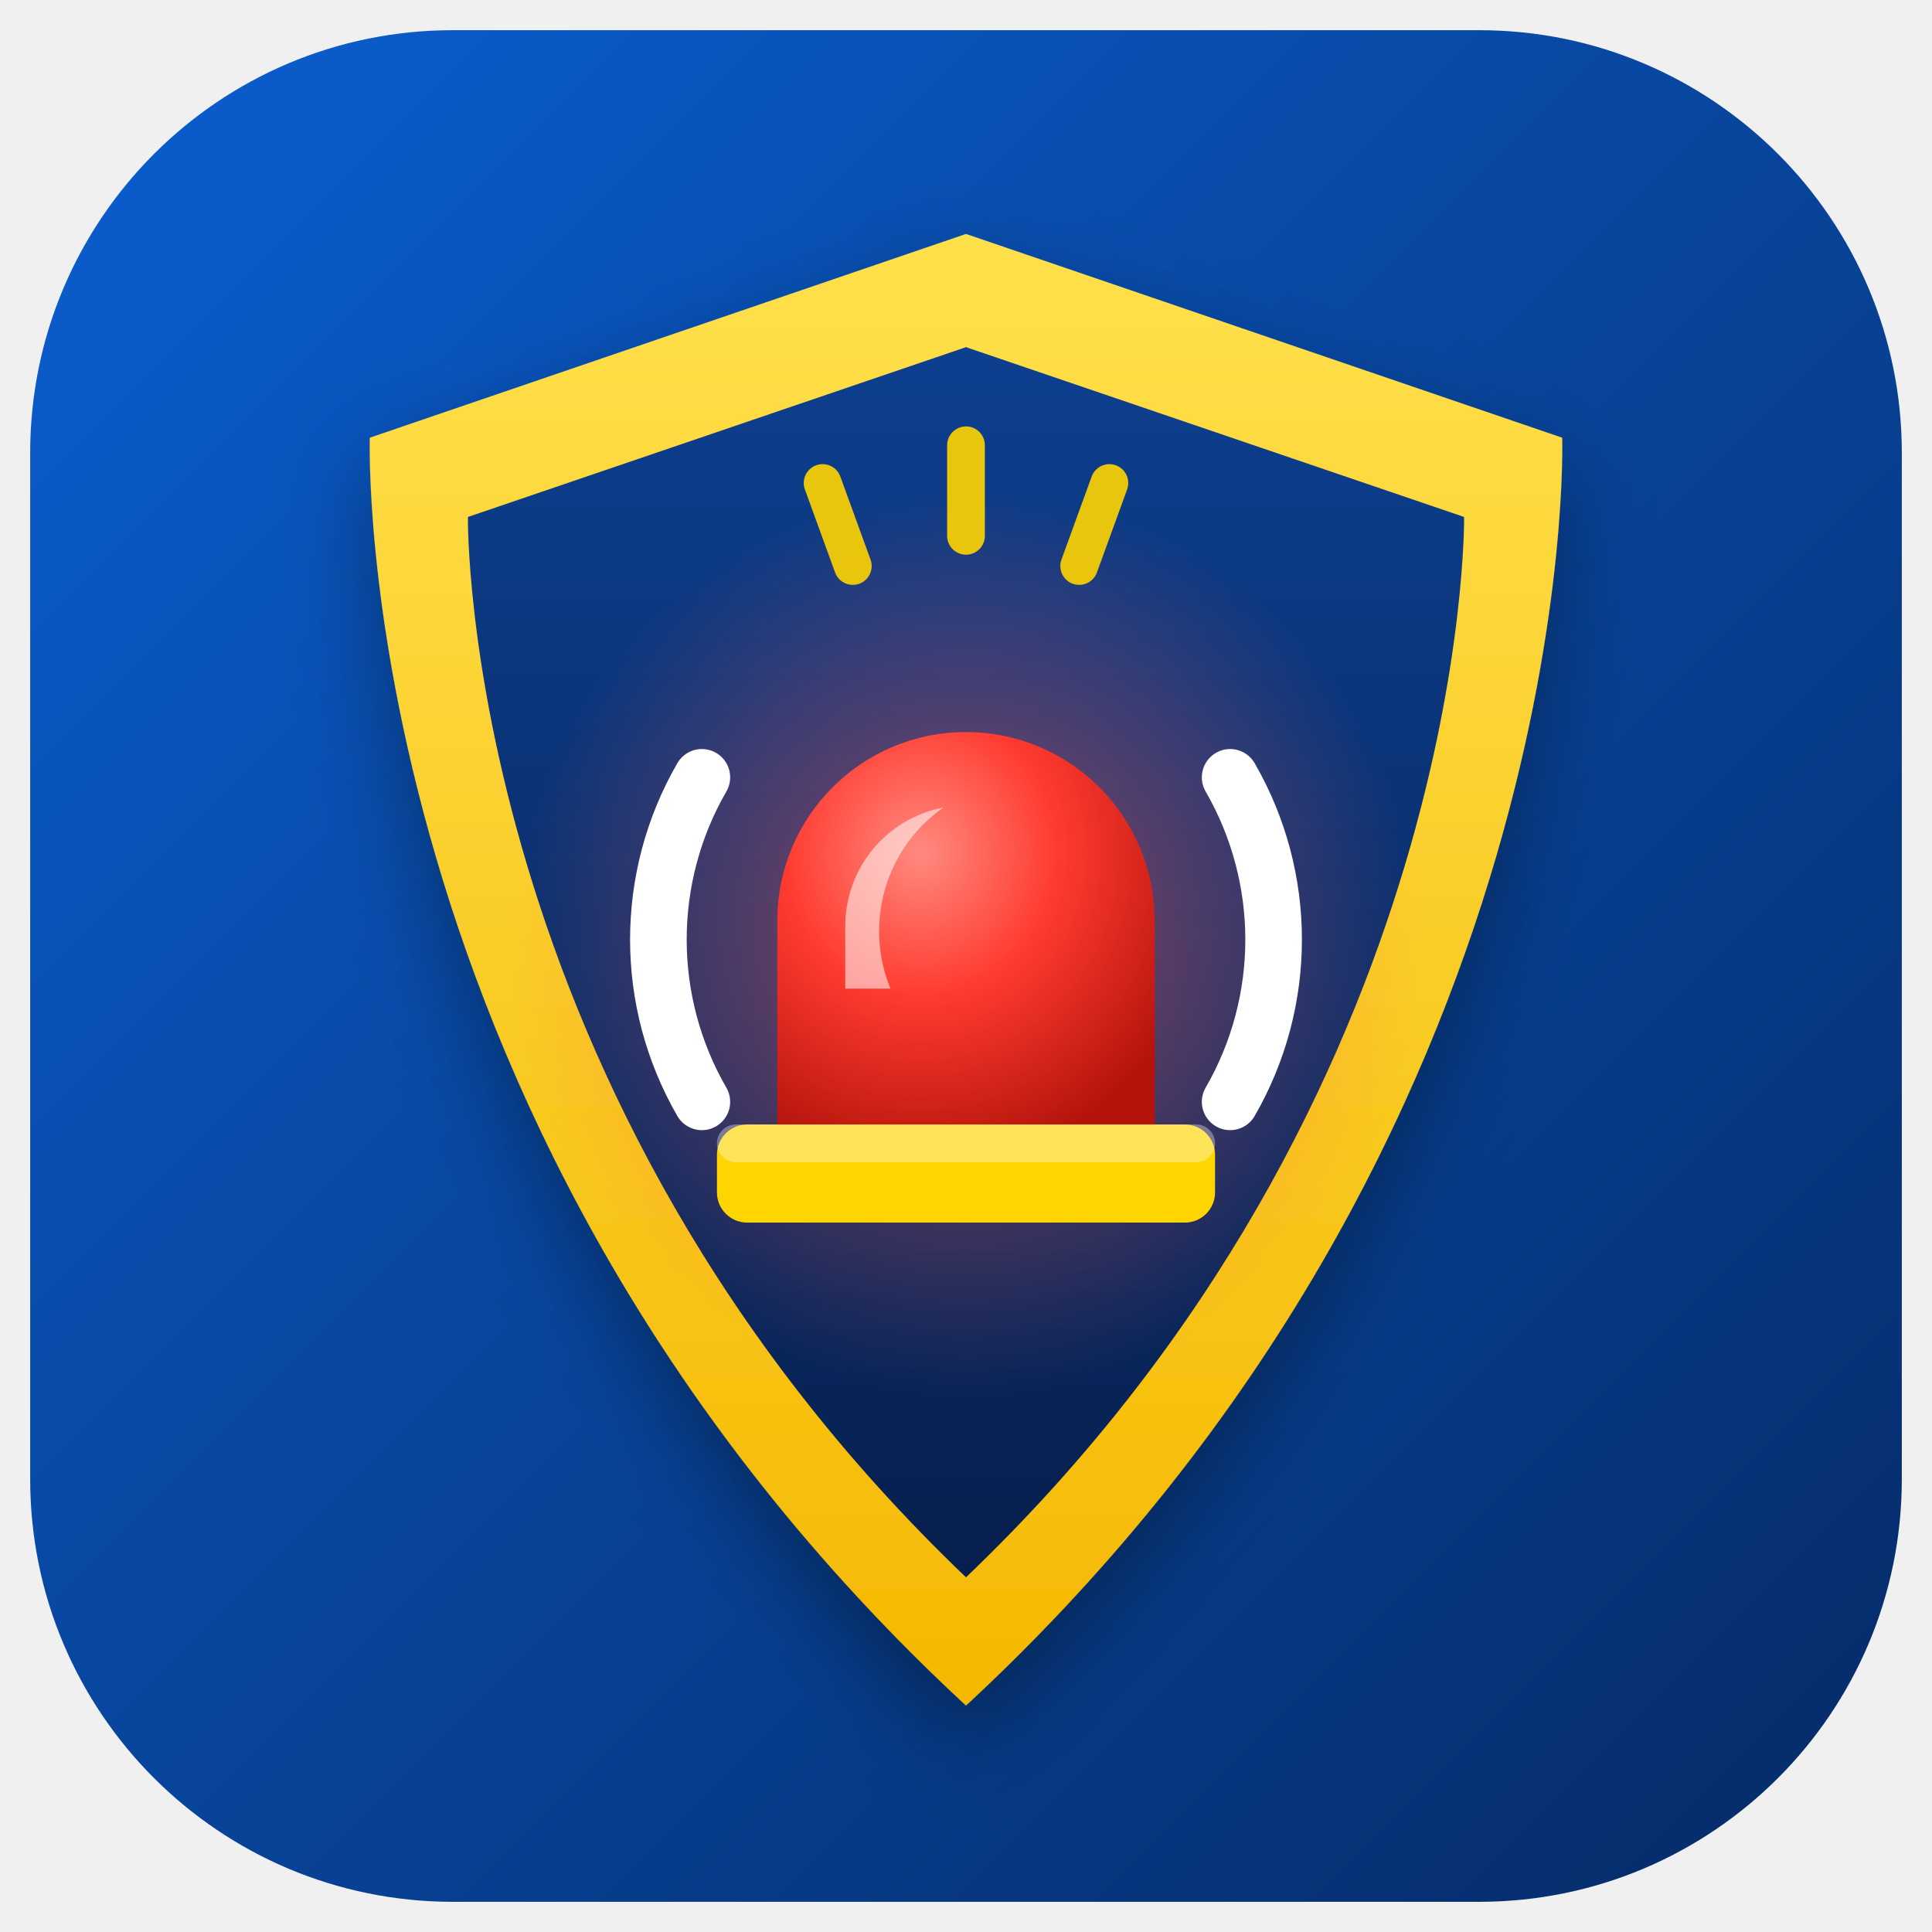
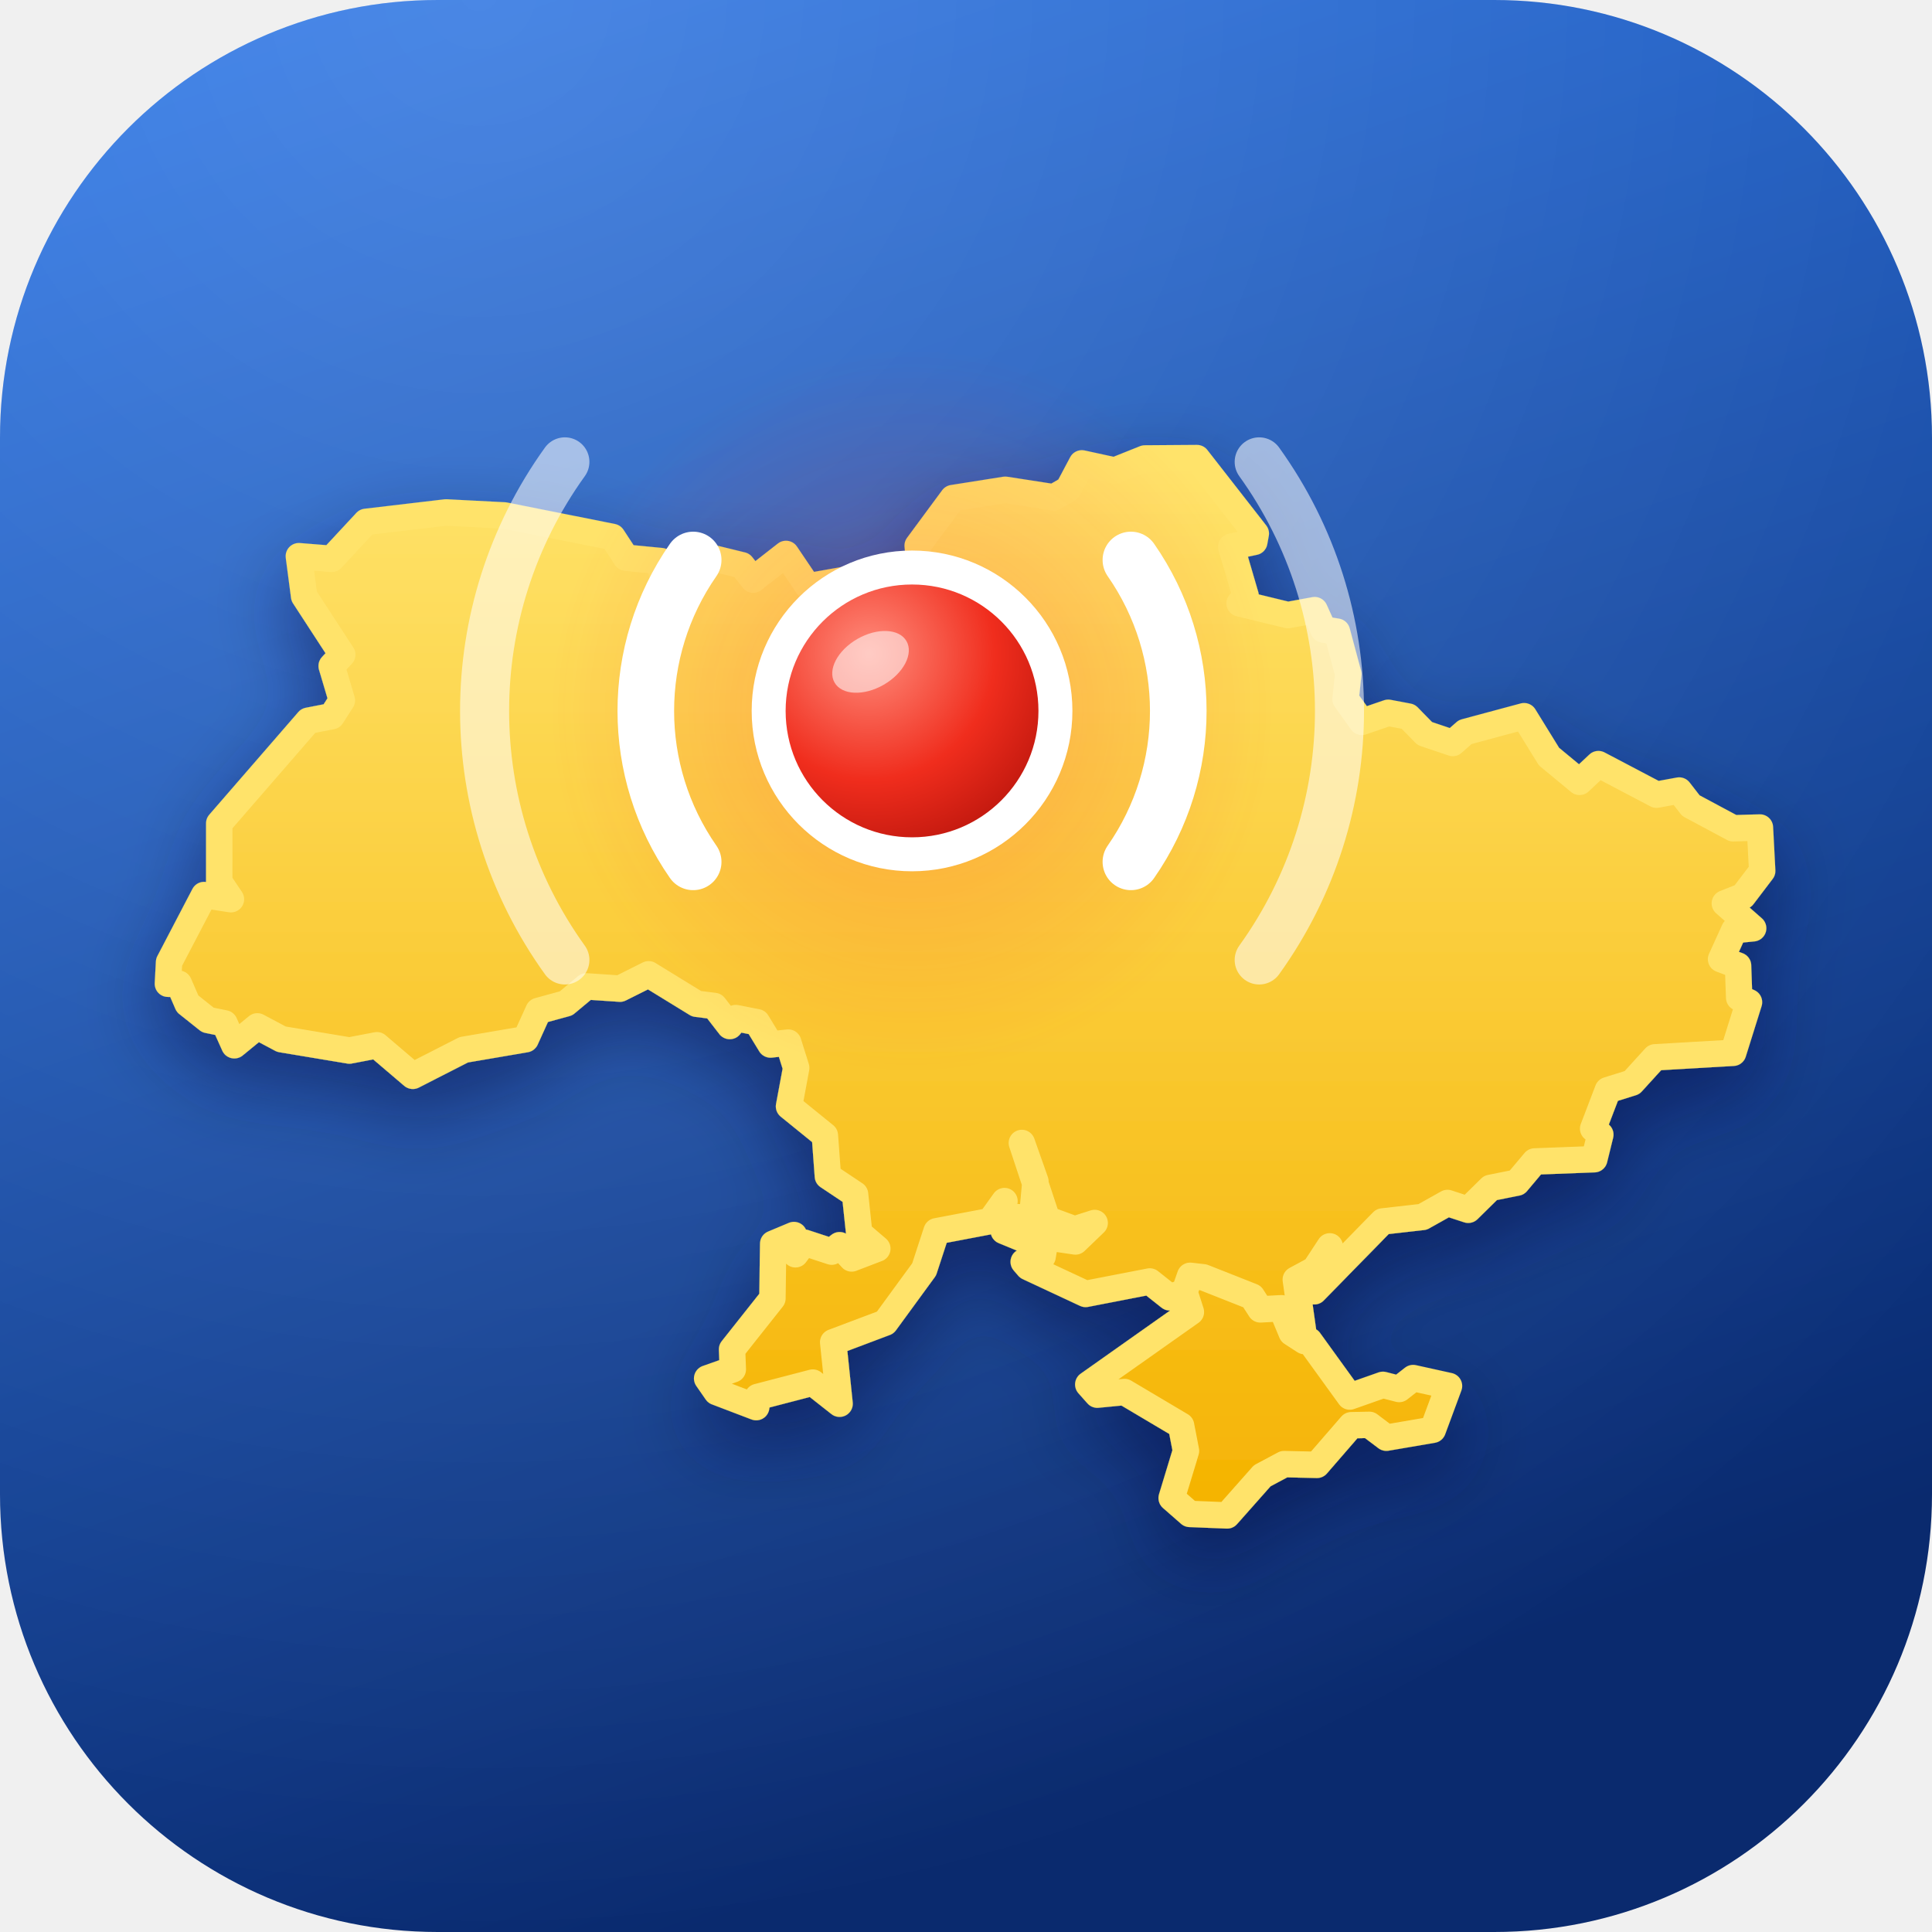
<svg xmlns="http://www.w3.org/2000/svg" viewBox="0 0 512 512" width="512" height="512">
  <defs>
-     <linearGradient id="bg" x1="0" y1="0" x2="1" y2="1">
-       <stop offset="0" stop-color="#0a5fd1" />
-       <stop offset="1" stop-color="#062a66" />
+     <linearGradient id="bg" x1="0" y1="0" x2="0.35" y2="1">
+       <stop offset="0" stop-color="#1f6fe8" />
+       <stop offset="1" stop-color="#0a2a6e" />
    </linearGradient>
-     <linearGradient id="shield" x1="0" y1="0" x2="0" y2="1">
-       <stop offset="0" stop-color="#ffe14d" />
-       <stop offset="1" stop-color="#f5b800" />
+     <radialGradient id="sheen" cx="0.25" cy="0" r="1">
+       <stop offset="0" stop-color="#fff" stop-opacity="0.2" />
+       <stop offset="1" stop-color="#fff" stop-opacity="0" />
+     </radialGradient>
+     <linearGradient id="land" x1="0" y1="0" x2="0" y2="1">
+       <stop offset="0" stop-color="#ffe36b" />
+       <stop offset="1" stop-color="#f5b301" />
    </linearGradient>
-     <linearGradient id="inner" x1="0" y1="0" x2="0" y2="1">
-       <stop offset="0" stop-color="#0d3f8f" />
-       <stop offset="1" stop-color="#071f4d" />
-     </linearGradient>
-     <radialGradient id="dome" cx="0.38" cy="0.3" r="0.8">
-       <stop offset="0" stop-color="#ff8a80" />
-       <stop offset="0.45" stop-color="#ff3b30" />
-       <stop offset="1" stop-color="#b3130b" />
+     <radialGradient id="glow" cx="0.5" cy="0.5" r="0.5">
+       <stop offset="0" stop-color="#ff2d20" stop-opacity="0.55" />
+       <stop offset="0.45" stop-color="#ff2d20" stop-opacity="0.15" />
+       <stop offset="1" stop-color="#ff2d20" stop-opacity="0" />
    </radialGradient>
-     <radialGradient id="glow" cx="0.5" cy="0.5" r="0.5">
-       <stop offset="0" stop-color="#ff5a4f" stop-opacity="0.55" />
-       <stop offset="1" stop-color="#ff5a4f" stop-opacity="0" />
+     <radialGradient id="dot" cx="0.35" cy="0.3" r="0.8">
+       <stop offset="0" stop-color="#ff8c7c" />
+       <stop offset="0.55" stop-color="#f02d1d" />
+       <stop offset="1" stop-color="#b3120a" />
    </radialGradient>
-     <filter id="shadow" x="-20%" y="-20%" width="140%" height="140%">
-       <feDropShadow dx="0" dy="10" stdDeviation="12" flood-color="#000" flood-opacity="0.35" />
+     <filter id="lift" x="-10%" y="-10%" width="120%" height="130%">
+       <feDropShadow dx="0" dy="8" stdDeviation="10" flood-color="#021033" flood-opacity="0.45" />
    </filter>
  </defs>
-   <rect x="8" y="8" width="496" height="496" rx="112" fill="url(#bg)" />
-   <path filter="url(#shadow)" fill="url(#shield)" d="M256 62 L414 116 C414 116 420 300 256 452 C92 300 98 116 98 116 Z" />
-   <path fill="url(#inner)" d="M256 92 L388 137 C388 137 390 290 256 418 C122 290 124 137 124 137 Z" />
-   <circle cx="256" cy="250" r="120" fill="url(#glow)" />
-   <g fill="none" stroke="#ffffff" stroke-linecap="round" stroke-width="15">
-     <path d="M186 206 A86 86 0 0 0 186 292" />
-     <path d="M326 206 A86 86 0 0 1 326 292" />
+   <rect width="512" height="512" rx="116" fill="url(#bg)" />
+   <rect width="512" height="512" rx="116" fill="url(#sheen)" />
+   <path d="M422.5 307.2 L406.7 307.8 L402.0 313.4 L395.0 314.8 L389.1 320.6 L383.6 318.8 L377.0 322.5 L366.4 323.7 L348.3 342.2 L353.5 336.0 L352.4 330.3 L348.4 336.4 L343.4 339.1 L345.7 355.4 L342.3 353.2 L339.6 346.7 L334.0 347.0 L331.8 343.6 L318.9 338.5 L315.4 338.1 L313.9 342.4 L310.0 343.8 L304.7 339.6 L287.7 342.9 L272.5 335.8 L271.3 334.4 L276.3 333.0 L276.7 330.6 L266.0 326.2 L285.0 329.0 L290.1 324.1 L284.8 325.8 L277.5 323.1 L270.8 302.9 L274.4 313.1 L273.5 322.8 L265.4 322.3 L266.2 318.3 L262.4 323.6 L248.2 326.3 L244.9 336.4 L234.6 350.5 L220.8 355.7 L222.5 372.0 L215.4 366.4 L200.8 370.2 L200.4 372.9 L189.9 368.9 L187.4 365.3 L194.2 362.9 L194.0 357.6 L204.7 344.1 L204.9 329.6 L210.4 327.3 L210.8 332.4 L213.1 329.3 L220.4 331.7 L222.5 330.0 L225.7 333.5 L232.5 330.9 L227.7 326.8 L226.6 316.5 L219.4 311.7 L218.6 300.9 L209.1 293.2 L211.0 283.0 L208.9 276.3 L204.2 276.8 L200.6 270.9 L195.0 269.8 L193.4 271.9 L189.3 266.6 L184.6 266.0 L171.9 258.2 L164.3 262.0 L155.4 261.4 L150.0 265.9 L142.7 267.9 L139.3 275.4 L122.9 278.2 L109.4 285.1 L99.9 277.0 L92.6 278.4 L74.6 275.4 L68.2 272.0 L62.1 277.0 L59.5 271.2 L55.1 270.3 L49.7 266.0 L47.4 260.7 L44.5 260.7 L44.8 255.0 L54.1 237.2 L61.2 238.3 L58.1 233.7 L58.1 218.2 L81.7 191.0 L87.9 189.8 L90.6 185.6 L87.9 176.5 L90.7 173.5 L80.6 158.0 L79.2 147.4 L87.9 148.1 L97.0 138.3 L118.2 135.8 L133.7 136.6 L162.3 142.3 L165.9 147.8 L175.2 148.7 L175.4 152.0 L179.1 148.0 L186.8 147.4 L196.6 149.8 L199.6 153.6 L208.3 146.8 L214.1 155.4 L233.2 152.0 L237.3 157.4 L242.3 159.6 L244.3 156.4 L243.2 144.6 L252.5 132.0 L266.4 129.8 L279.3 131.8 L283.1 129.6 L286.7 122.8 L295.4 124.7 L303.4 121.5 L317.2 121.4 L332.8 141.4 L332.4 143.6 L326.3 144.9 L330.1 157.9 L328.5 159.9 L341.3 163.0 L348.4 161.7 L350.7 166.8 L354.3 167.4 L357.3 178.6 L356.6 185.3 L360.9 191.3 L367.9 188.9 L373.2 189.9 L377.6 194.4 L385.0 196.9 L388.3 194.0 L403.9 189.8 L410.5 200.5 L418.6 207.2 L423.6 202.5 L439.0 210.6 L445.0 209.5 L448.1 213.5 L459.3 219.5 L466.4 219.3 L467.0 230.8 L461.9 237.5 L457.1 239.4 L464.6 246.0 L459.6 246.5 L456.1 254.2 L460.6 255.9 L460.9 264.4 L463.5 265.6 L459.3 279.0 L438.6 280.2 L432.5 286.9 L426.1 288.9 L422.2 299.1 L424.1 300.7 Z M313.9 342.4 L315.4 338.1 L318.9 338.5 L331.8 343.6 L334.0 347.0 L339.6 346.7 L342.3 353.2 L347.0 355.3 L357.7 370.1 L366.5 367.0 L370.8 368.1 L374.5 365.2 L384.0 367.3 L379.7 378.9 L367.4 381.0 L362.9 377.6 L358.1 377.7 L349.0 388.2 L340.3 388.0 L334.5 391.1 L325.2 401.6 L315.3 401.2 L310.5 397.0 L314.3 384.5 L313.0 377.8 L298.0 368.9 L290.8 369.6 L288.4 366.9 L315.6 347.7 Z" fill="url(#land)" stroke="#ffe36b" stroke-width="7" stroke-linejoin="round" filter="url(#lift)" />
+   <g transform="translate(-0.9 1.3)">
+     <circle cx="242.6" cy="187.1" r="96" fill="url(#glow)" />
+     <g fill="none" stroke="#fff" stroke-linecap="round">
+       <path d="M184.6 147.1 A70 70 0 0 0 184.6 227.1" stroke-width="15" />
+       <path d="M300.6 147.1 A70 70 0 0 1 300.6 227.1" stroke-width="15" />
+       <path d="M150.6 121.1 A113 113 0 0 0 150.6 253.1" stroke-width="13" opacity="0.55" />
+       <path d="M334.6 121.1 A113 113 0 0 1 334.6 253.1" stroke-width="13" opacity="0.55" />
+     </g>
+     <circle cx="242.6" cy="187.1" r="38" fill="url(#dot)" stroke="#fff" stroke-width="9" />
+     <ellipse cx="231.6" cy="174.1" rx="11" ry="7" fill="#fff" opacity="0.55" transform="rotate(-30 231.6 174.1)" />
  </g>
-   <g fill="none" stroke="#ffd500" stroke-linecap="round" stroke-width="10" opacity="0.9">
-     <path d="M226 150 L218 128" />
-     <path d="M256 142 L256 118" />
-     <path d="M286 150 L294 128" />
-   </g>
-   <path fill="url(#dome)" d="M206 300 L206 244 A50 50 0 0 1 306 244 L306 300 Z" />
-   <path fill="#fff" opacity="0.55" d="M224 262 L224 246 A32 32 0 0 1 250 214 A40 40 0 0 0 236 262 Z" />
-   <rect x="190" y="298" width="132" height="26" rx="8" fill="#ffd500" />
-   <rect x="190" y="298" width="132" height="10" rx="5" fill="#fff" opacity="0.35" />
</svg>
